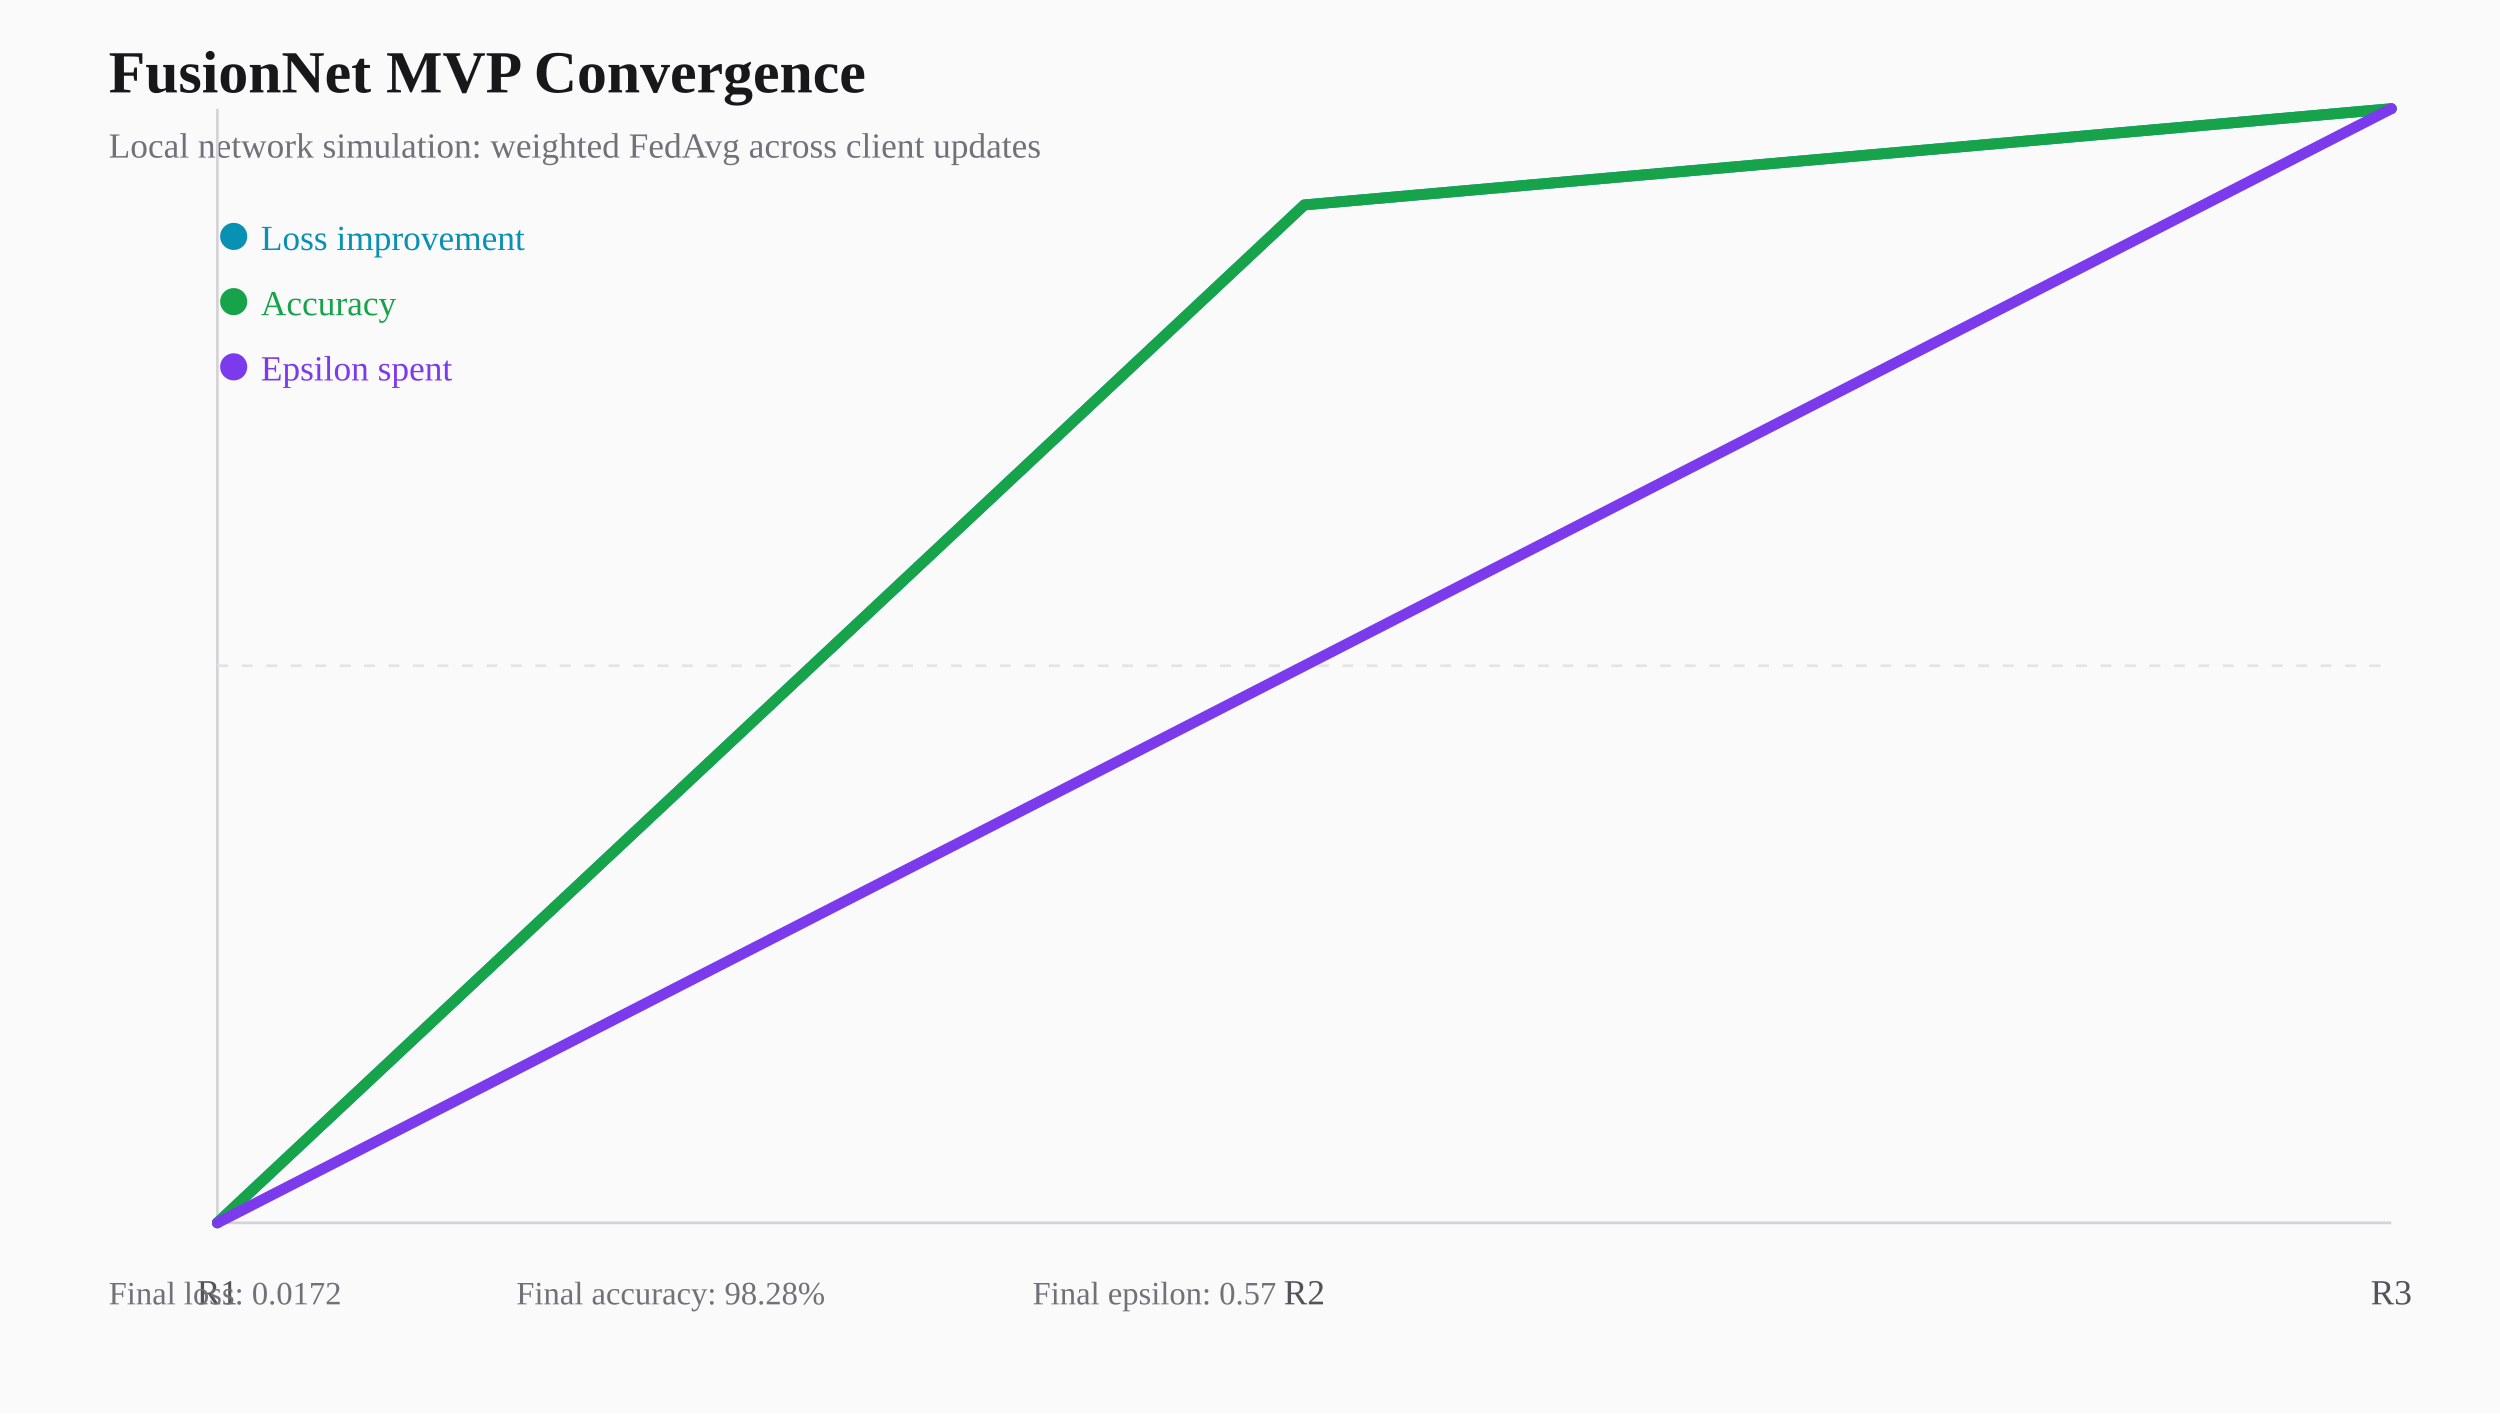
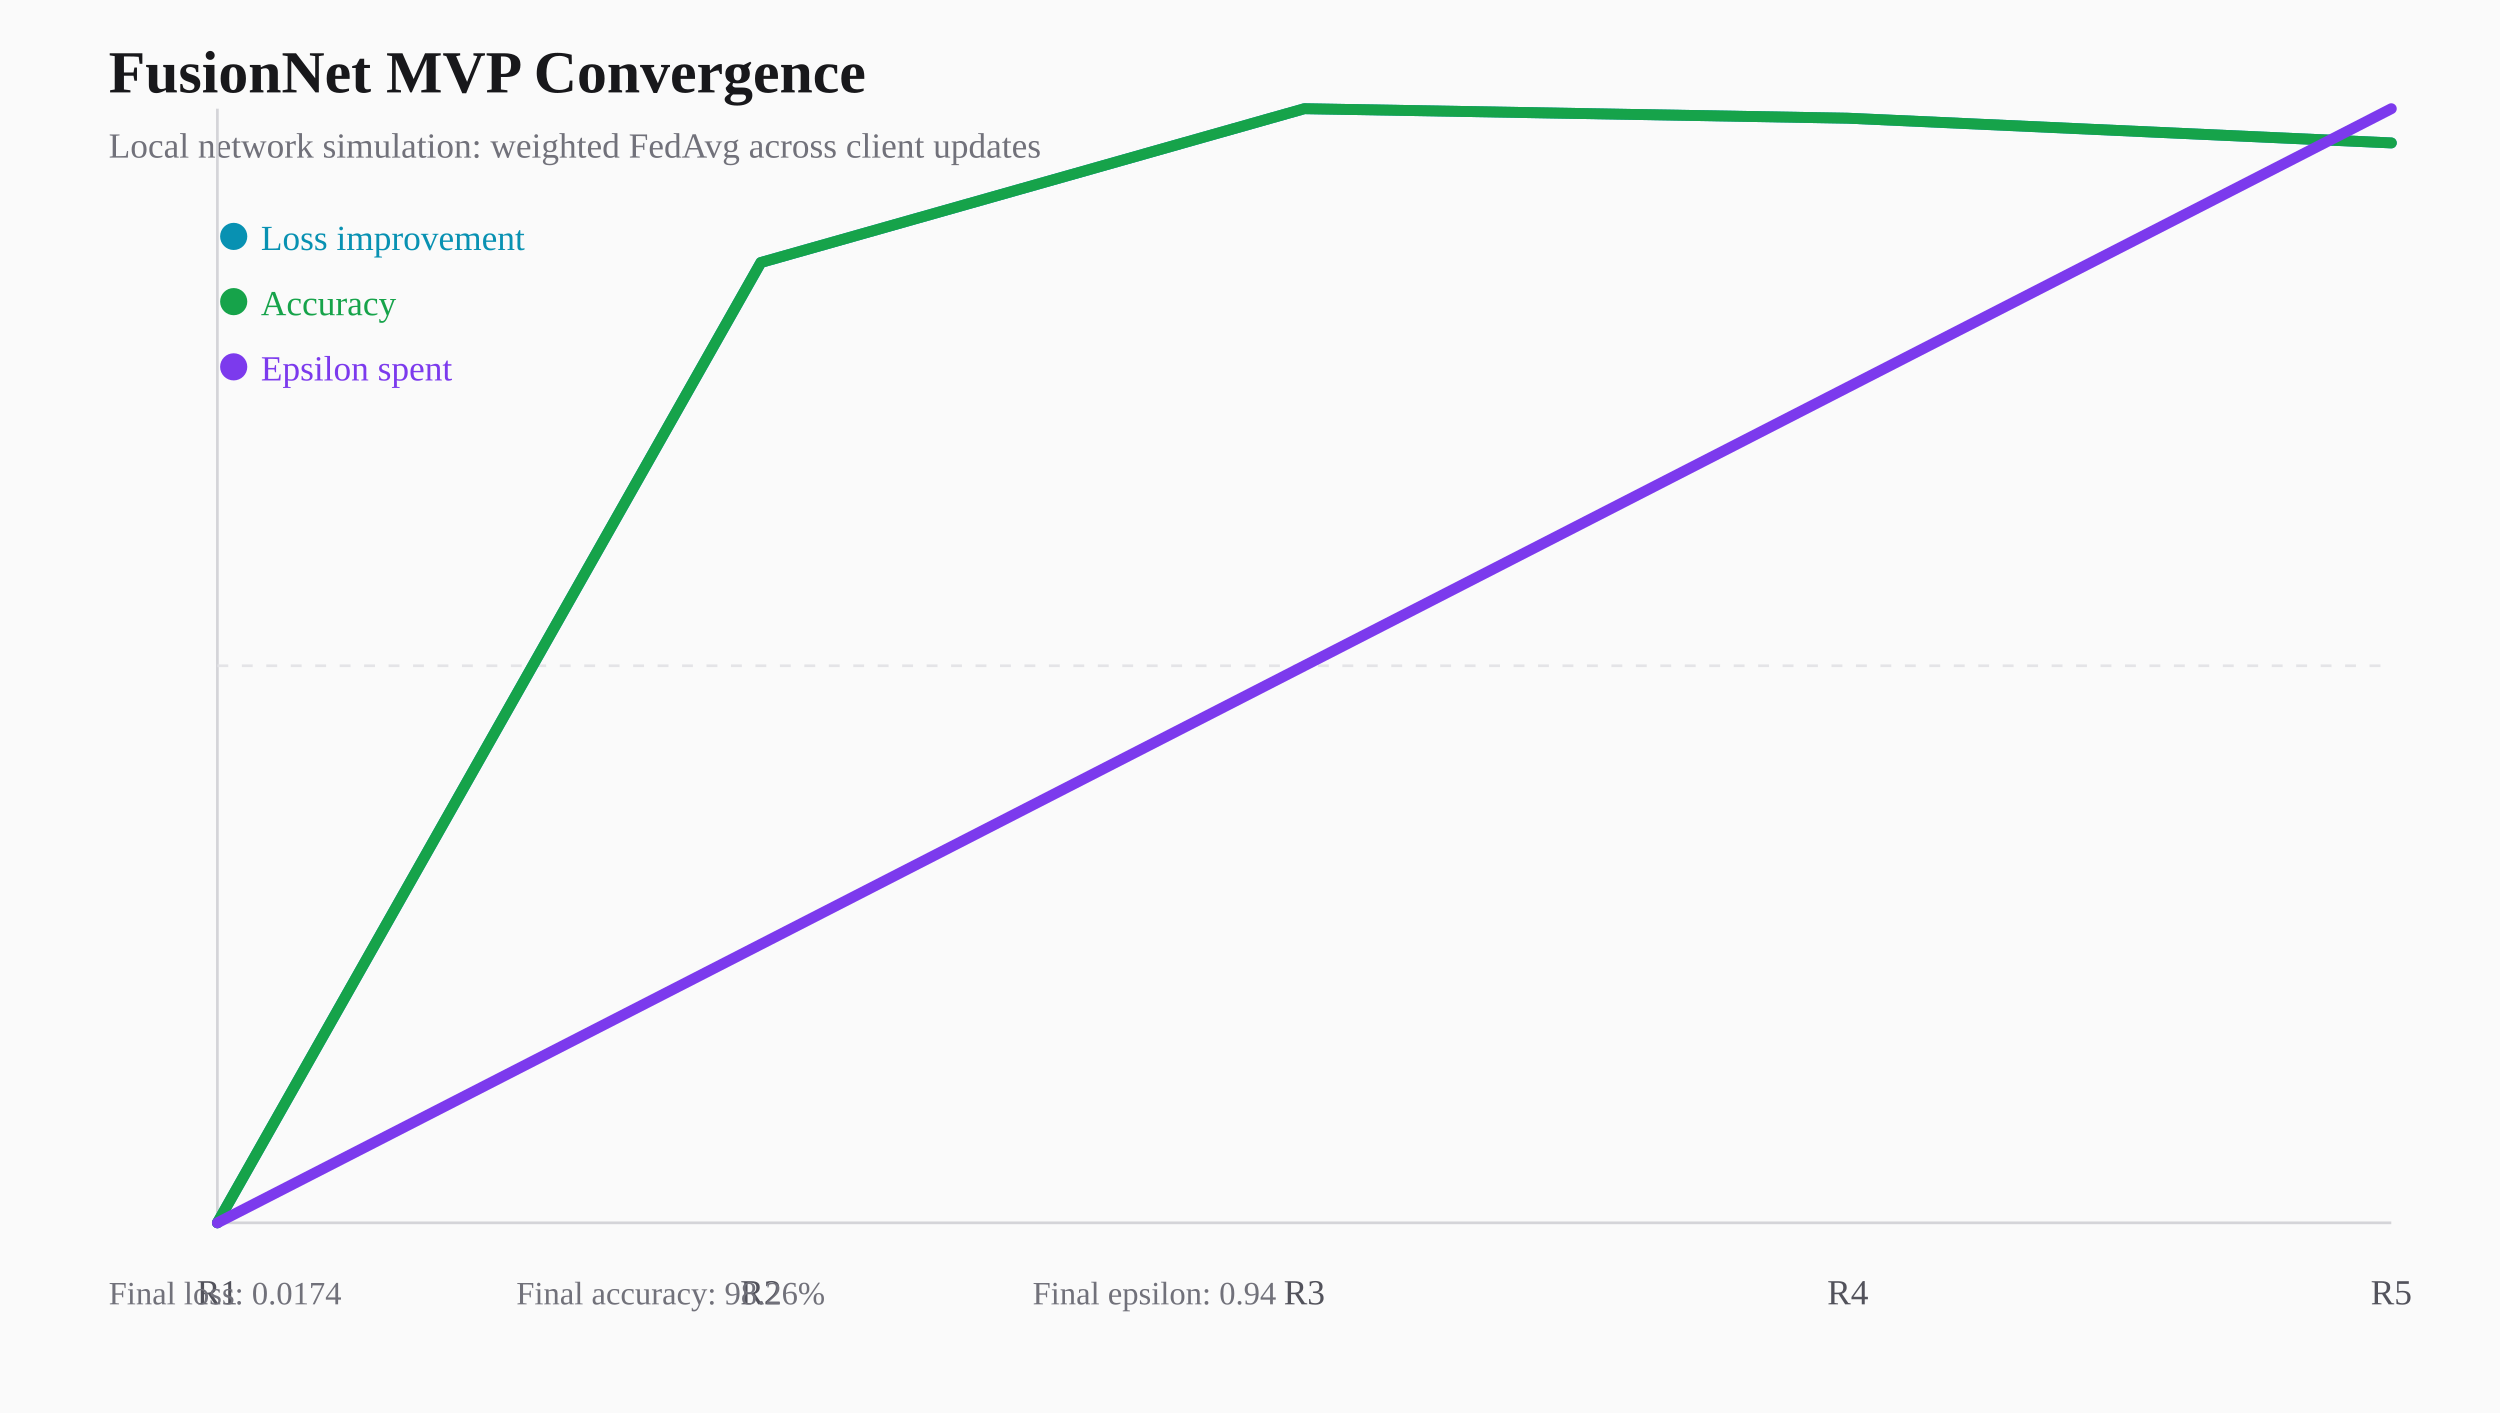
<svg xmlns="http://www.w3.org/2000/svg" width="920" height="520" viewBox="0 0 920 520">
  <rect width="100%" height="100%" fill="#fafafa" />
  <text x="40" y="34" font-size="22" font-weight="700" fill="#18181b">FusionNet MVP Convergence</text>
  <text x="40" y="58" font-size="13" fill="#71717a">Local network simulation: weighted FedAvg across client updates</text>
  <line x1="80" y1="40" x2="80" y2="450" stroke="#d4d4d8" stroke-width="1" />
  <line x1="80" y1="450" x2="880" y2="450" stroke="#d4d4d8" stroke-width="1" />
  <line x1="80" y1="245" x2="880" y2="245" stroke="#e4e4e7" stroke-width="1" stroke-dasharray="4 5" />
-   <polyline fill="none" stroke="#0891b2" stroke-width="4" stroke-linecap="round" stroke-linejoin="round" points="80.0,450.0 480.0,75.4 880.0,40.0" />
-   <polyline fill="none" stroke="#16a34a" stroke-width="4" stroke-linecap="round" stroke-linejoin="round" points="80.0,450.0 480.0,75.4 880.0,40.0" />
-   <polyline fill="none" stroke="#7c3aed" stroke-width="4" stroke-linecap="round" stroke-linejoin="round" points="80.0,450.0 480.0,245.0 880.0,40.0" />
+   <polyline fill="none" stroke="#0891b2" stroke-width="4" stroke-linecap="round" stroke-linejoin="round" points="80.0,450.0 280.0,96.6 480.0,40.0 680.0,43.5 880.0,52.6" />
+   <polyline fill="none" stroke="#16a34a" stroke-width="4" stroke-linecap="round" stroke-linejoin="round" points="80.0,450.0 280.0,96.6 480.0,40.0 680.0,43.5 880.0,52.6" />
+   <polyline fill="none" stroke="#7c3aed" stroke-width="4" stroke-linecap="round" stroke-linejoin="round" points="80.0,450.0 280.0,347.5 480.0,245.0 680.0,142.5 880.0,40.0" />
  <text x="96" y="92" font-size="13" fill="#0891b2">Loss improvement</text>
  <text x="96" y="116" font-size="13" fill="#16a34a">Accuracy</text>
  <text x="96" y="140" font-size="13" fill="#7c3aed">Epsilon spent</text>
  <circle cx="86" cy="87" r="5" fill="#0891b2" />
  <circle cx="86" cy="111" r="5" fill="#16a34a" />
  <circle cx="86" cy="135" r="5" fill="#7c3aed" />
  <text x="80.0" y="480" text-anchor="middle" font-size="13" fill="#52525b">R1</text>
-   <text x="480.0" y="480" text-anchor="middle" font-size="13" fill="#52525b">R2</text>
-   <text x="880.0" y="480" text-anchor="middle" font-size="13" fill="#52525b">R3</text>
-   <text x="40" y="480" font-size="12" fill="#71717a">Final loss: 0.0172</text>
-   <text x="190" y="480" font-size="12" fill="#71717a">Final accuracy: 98.28%</text>
-   <text x="380" y="480" font-size="12" fill="#71717a">Final epsilon: 0.57</text>
+   <text x="280.0" y="480" text-anchor="middle" font-size="13" fill="#52525b">R2</text>
+   <text x="480.0" y="480" text-anchor="middle" font-size="13" fill="#52525b">R3</text>
+   <text x="680.0" y="480" text-anchor="middle" font-size="13" fill="#52525b">R4</text>
+   <text x="880.0" y="480" text-anchor="middle" font-size="13" fill="#52525b">R5</text>
+   <text x="40" y="480" font-size="12" fill="#71717a">Final loss: 0.0174</text>
+   <text x="190" y="480" font-size="12" fill="#71717a">Final accuracy: 98.26%</text>
+   <text x="380" y="480" font-size="12" fill="#71717a">Final epsilon: 0.94</text>
</svg>
